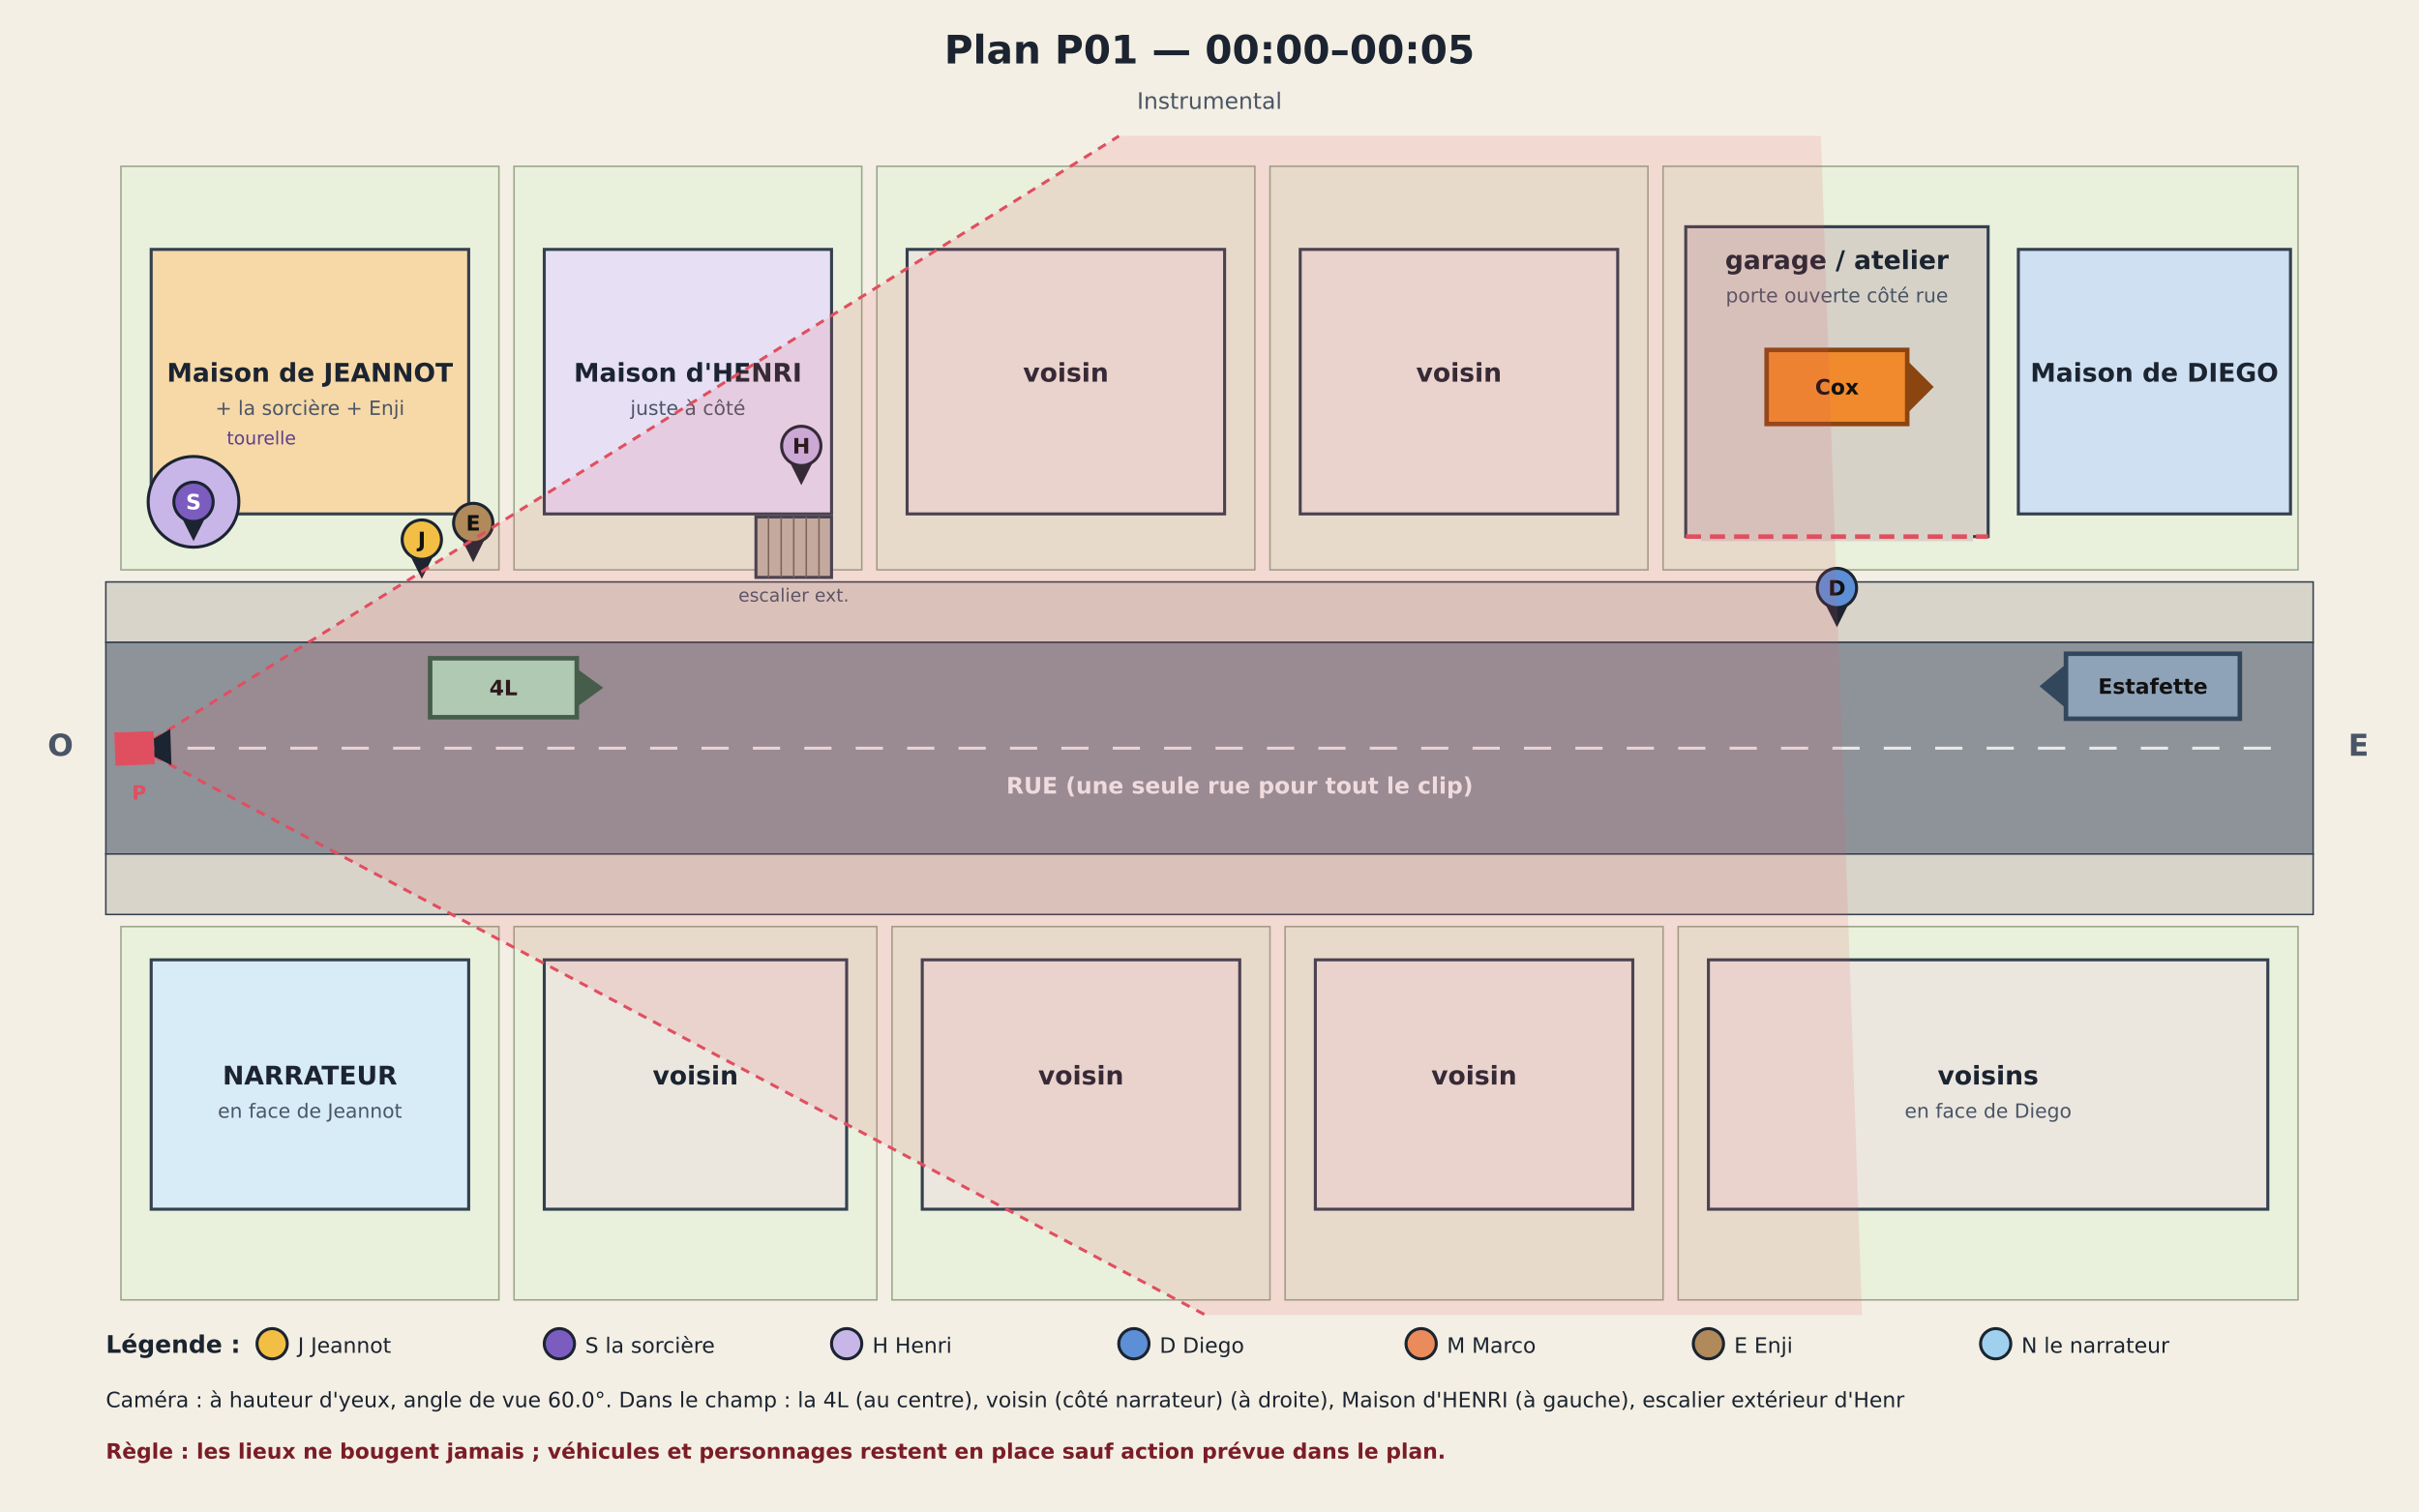
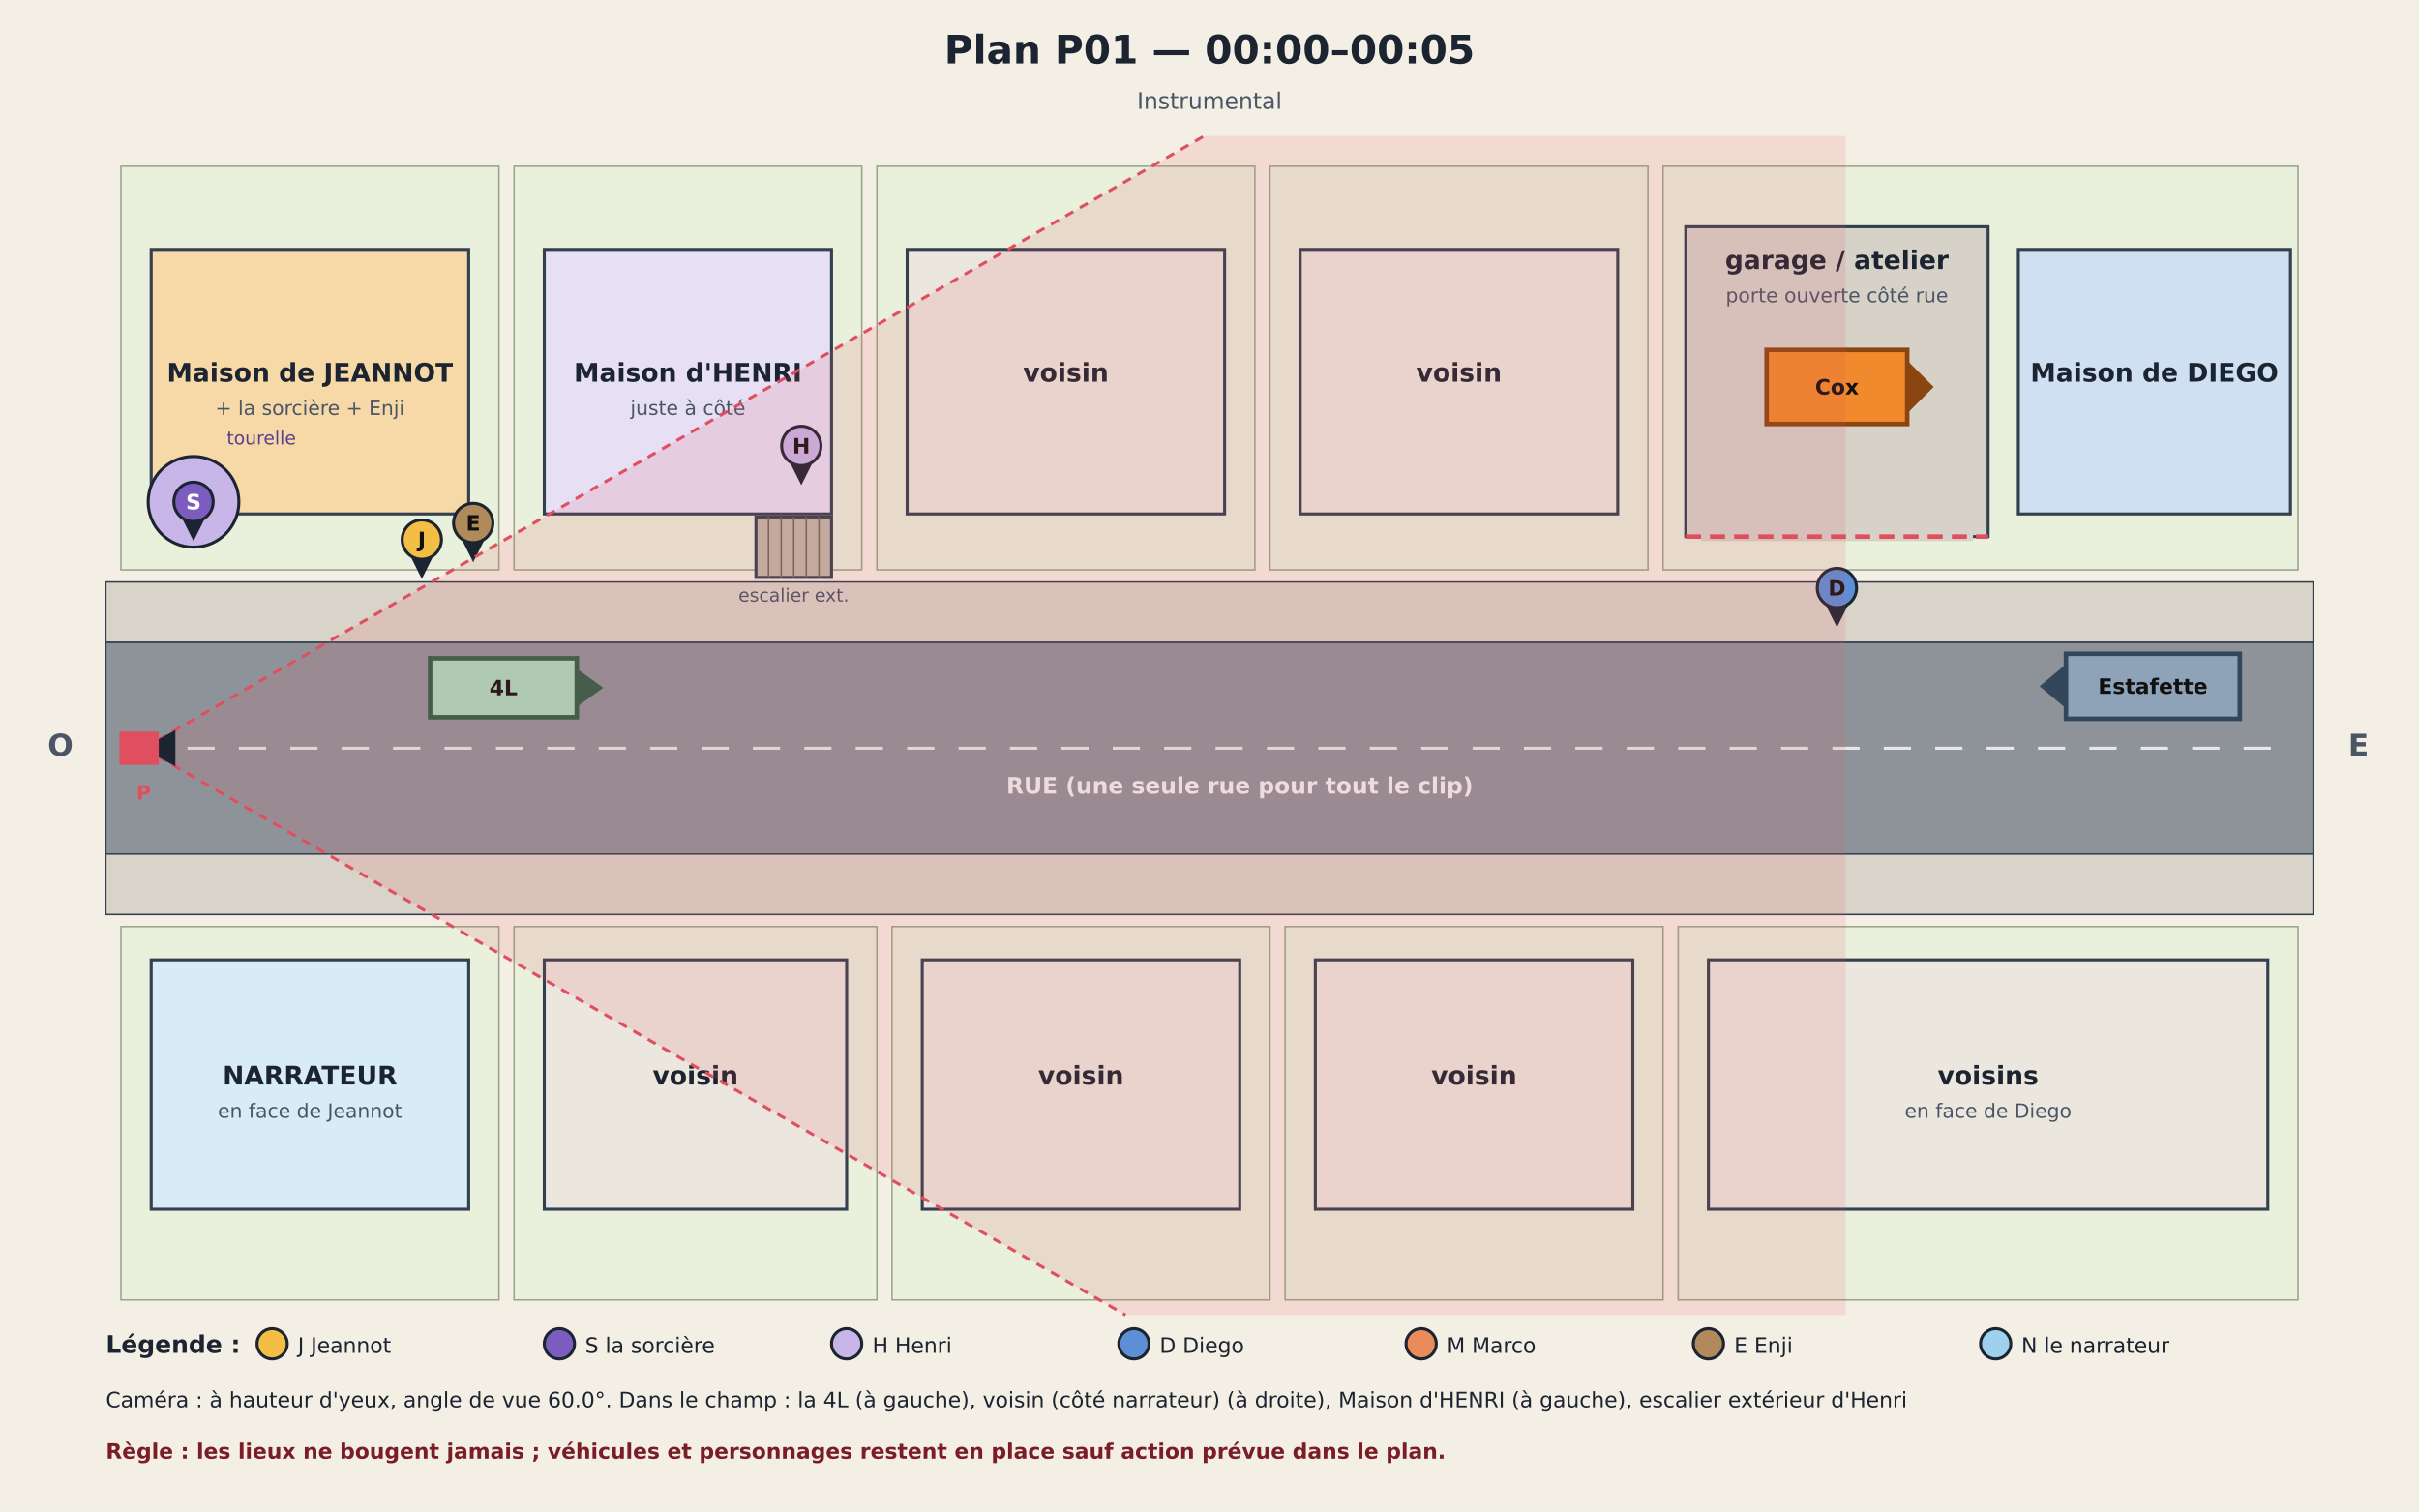
<svg xmlns="http://www.w3.org/2000/svg" width="1600" height="1000" viewBox="0 0 1600 1000" font-family="DejaVu Sans, Arial, sans-serif">
  <defs>
    <clipPath id="zone">
      <rect x="0" y="90" width="1600" height="780" />
    </clipPath>
  </defs>
  <rect x="0.0" y="0.0" width="1600.0" height="1000.0" rx="0" fill="#f4efe4" stroke="none" stroke-width="0" />
  <rect x="70.0" y="385.0" width="1460.0" height="40.0" rx="0" fill="#d9d4ca" stroke="#33404f" stroke-width="1" />
  <rect x="70.0" y="425.0" width="1460.0" height="140.0" rx="0" fill="#8e939a" stroke="#33404f" stroke-width="1" />
  <rect x="70.0" y="565.0" width="1460.0" height="40.0" rx="0" fill="#d9d4ca" stroke="#33404f" stroke-width="1" />
  <line x1="90.0" y1="495.0" x2="1510.0" y2="495.0" stroke="#e8e8e8" stroke-width="2" stroke-dasharray="18 16" />
  <text x="820.0" y="525.0" font-size="15" fill="#f1f1f1" text-anchor="middle" font-weight="bold">RUE (une seule rue pour tout le clip)</text>
  <rect x="80.0" y="110.0" width="250.0" height="267.0" rx="0" fill="#e9f0dc" stroke="#9aa58a" stroke-width="1" />
  <rect x="340.0" y="110.0" width="230.0" height="267.0" rx="0" fill="#e9f0dc" stroke="#9aa58a" stroke-width="1" />
  <rect x="580.0" y="110.0" width="250.0" height="267.0" rx="0" fill="#e9f0dc" stroke="#9aa58a" stroke-width="1" />
  <rect x="840.0" y="110.0" width="250.0" height="267.0" rx="0" fill="#e9f0dc" stroke="#9aa58a" stroke-width="1" />
  <rect x="1100.0" y="110.0" width="420.0" height="267.0" rx="0" fill="#e9f0dc" stroke="#9aa58a" stroke-width="1" />
  <rect x="80.0" y="613.0" width="250.0" height="247.0" rx="0" fill="#e9f0dc" stroke="#9aa58a" stroke-width="1" />
  <rect x="340.0" y="613.0" width="240.0" height="247.0" rx="0" fill="#e9f0dc" stroke="#9aa58a" stroke-width="1" />
  <rect x="590.0" y="613.0" width="250.0" height="247.0" rx="0" fill="#e9f0dc" stroke="#9aa58a" stroke-width="1" />
  <rect x="850.0" y="613.0" width="250.0" height="247.0" rx="0" fill="#e9f0dc" stroke="#9aa58a" stroke-width="1" />
  <rect x="1110.0" y="613.0" width="410.0" height="247.0" rx="0" fill="#e9f0dc" stroke="#9aa58a" stroke-width="1" />
  <rect x="100.0" y="165.0" width="210.0" height="175.0" rx="0" fill="#f7d9a8" stroke="#33404f" stroke-width="2" />
  <text x="205.0" y="252.5" font-size="17" fill="#1b2430" text-anchor="middle" font-weight="bold">Maison de JEANNOT</text>
  <text x="205.0" y="274.5" font-size="13" fill="#4a5566" text-anchor="middle">+ la sorcière + Enji</text>
  <rect x="360.0" y="165.0" width="190.0" height="175.0" rx="0" fill="#e7e0f5" stroke="#33404f" stroke-width="2" />
  <text x="455.0" y="252.5" font-size="17" fill="#1b2430" text-anchor="middle" font-weight="bold">Maison d'HENRI</text>
  <text x="455.0" y="274.5" font-size="13" fill="#4a5566" text-anchor="middle">juste à côté</text>
  <rect x="600.0" y="165.0" width="210.0" height="175.0" rx="0" fill="#ebe7df" stroke="#33404f" stroke-width="2" />
  <text x="705.0" y="252.5" font-size="17" fill="#1b2430" text-anchor="middle" font-weight="bold">voisin</text>
  <rect x="860.0" y="165.0" width="210.0" height="175.0" rx="0" fill="#ebe7df" stroke="#33404f" stroke-width="2" />
  <text x="965.0" y="252.5" font-size="17" fill="#1b2430" text-anchor="middle" font-weight="bold">voisin</text>
  <rect x="1115.0" y="150.0" width="200.0" height="205.0" rx="0" fill="#d7d2c8" stroke="#33404f" stroke-width="2" />
  <line x1="1125.0" y1="355.0" x2="1305.0" y2="355.0" stroke="#d7d2c8" stroke-width="6" />
  <line x1="1115.0" y1="355.0" x2="1315.0" y2="355.0" stroke="#e04f5f" stroke-width="3" stroke-dasharray="10 6" />
  <text x="1215.0" y="178.0" font-size="17" fill="#1b2430" text-anchor="middle" font-weight="bold">garage / atelier</text>
  <text x="1215.0" y="200.0" font-size="13" fill="#4a5566" text-anchor="middle">porte ouverte côté rue</text>
  <rect x="1335.0" y="165.0" width="180.0" height="175.0" rx="0" fill="#cfe0f2" stroke="#33404f" stroke-width="2" />
  <text x="1425.0" y="252.5" font-size="17" fill="#1b2430" text-anchor="middle" font-weight="bold">Maison de DIEGO</text>
  <rect x="100.0" y="635.0" width="210.0" height="165.0" rx="0" fill="#d8ecf7" stroke="#33404f" stroke-width="2" />
  <text x="205.0" y="717.5" font-size="17" fill="#1b2430" text-anchor="middle" font-weight="bold">NARRATEUR</text>
  <text x="205.0" y="739.5" font-size="13" fill="#4a5566" text-anchor="middle">en face de Jeannot</text>
  <rect x="360.0" y="635.0" width="200.0" height="165.0" rx="0" fill="#ebe7df" stroke="#33404f" stroke-width="2" />
  <text x="460.0" y="717.5" font-size="17" fill="#1b2430" text-anchor="middle" font-weight="bold">voisin</text>
  <rect x="610.0" y="635.0" width="210.0" height="165.0" rx="0" fill="#ebe7df" stroke="#33404f" stroke-width="2" />
  <text x="715.0" y="717.5" font-size="17" fill="#1b2430" text-anchor="middle" font-weight="bold">voisin</text>
  <rect x="870.0" y="635.0" width="210.0" height="165.0" rx="0" fill="#ebe7df" stroke="#33404f" stroke-width="2" />
  <text x="975.0" y="717.5" font-size="17" fill="#1b2430" text-anchor="middle" font-weight="bold">voisin</text>
  <rect x="1130.0" y="635.0" width="370.0" height="165.0" rx="0" fill="#ebe7df" stroke="#33404f" stroke-width="2" />
  <text x="1315.0" y="717.5" font-size="17" fill="#1b2430" text-anchor="middle" font-weight="bold">voisins</text>
  <text x="1315.0" y="739.5" font-size="13" fill="#4a5566" text-anchor="middle">en face de Diego</text>
  <circle cx="128.0" cy="332.0" r="30" fill="#c9b6e8" stroke="#1b2430" stroke-width="2" />
  <text x="150.0" y="294.0" font-size="12" fill="#5b3f8c" text-anchor="start">tourelle</text>
  <rect x="500.0" y="342.0" width="50.0" height="40.0" rx="0" fill="#bfb7a8" stroke="#33404f" stroke-width="2" />
  <line x1="508.3" y1="342.0" x2="508.3" y2="382.0" stroke="#6e6658" stroke-width="1" />
  <line x1="516.7" y1="342.0" x2="516.7" y2="382.0" stroke="#6e6658" stroke-width="1" />
  <line x1="525.0" y1="342.0" x2="525.0" y2="382.0" stroke="#6e6658" stroke-width="1" />
  <line x1="533.3" y1="342.0" x2="533.3" y2="382.0" stroke="#6e6658" stroke-width="1" />
  <line x1="541.7" y1="342.0" x2="541.7" y2="382.0" stroke="#6e6658" stroke-width="1" />
  <text x="525.0" y="398.0" font-size="12" fill="#4a5566" text-anchor="middle">escalier ext.</text>
  <text x="40.0" y="500.0" font-size="20" fill="#4a5566" text-anchor="middle" font-weight="bold">O</text>
  <text x="1560.0" y="500.0" font-size="20" fill="#4a5566" text-anchor="middle" font-weight="bold">E</text>
  <polygon points="283.0,434.0 383.0,434.0 383.0,476.0 283.0,476.0" fill="#2c5f47" fill-opacity="1.0" />
  <polygon points="286.0,437.0 380.0,437.0 380.0,473.0 286.0,473.0" fill="#a8dcc0" fill-opacity="1.0" />
  <polygon points="381.0,442.0 399.0,455.0 381.0,468.0" fill="#2c5f47" fill-opacity="1.0" />
  <text x="333.0" y="460.0" font-size="14" fill="#111" text-anchor="middle" font-weight="bold">4L</text>
  <polygon points="1483.0,477.0 1365.0,477.0 1365.0,431.0 1483.0,431.0" fill="#33475c" fill-opacity="1.0" />
  <polygon points="1480.0,474.0 1368.0,474.0 1368.0,434.0 1480.0,434.0" fill="#8fa3b8" fill-opacity="1.0" />
  <polygon points="1367.0,469.0 1349.0,454.0 1367.0,439.0" fill="#33475c" fill-opacity="1.0" />
  <text x="1424.0" y="459.0" font-size="14" fill="#111" text-anchor="middle" font-weight="bold">Estafette</text>
  <polygon points="1167.0,230.0 1263.0,230.0 1263.0,282.0 1167.0,282.0" fill="#8a4510" fill-opacity="1.0" />
  <polygon points="1170.0,233.0 1260.0,233.0 1260.0,279.0 1170.0,279.0" fill="#f08a2c" fill-opacity="1.0" />
  <polygon points="1261.0,238.0 1279.0,256.0 1261.0,274.0" fill="#8a4510" fill-opacity="1.0" />
  <text x="1215.0" y="261.0" font-size="14" fill="#111" text-anchor="middle" font-weight="bold">Cox</text>
  <polygon points="287.0,367.0 279.0,383.0 271.0,367.0" fill="#1b2430" fill-opacity="1.0" />
  <circle cx="279.0" cy="357.0" r="13" fill="#f2bf44" stroke="#1b2430" stroke-width="2" />
  <text x="279.0" y="362.0" font-size="14" fill="#111" text-anchor="middle" font-weight="bold">J</text>
  <polygon points="321.0,356.0 313.0,372.0 305.0,356.0" fill="#1b2430" fill-opacity="1.0" />
  <circle cx="313.0" cy="346.0" r="13" fill="#b08a5a" stroke="#1b2430" stroke-width="2" />
  <text x="313.0" y="351.0" font-size="14" fill="#111" text-anchor="middle" font-weight="bold">E</text>
  <polygon points="136.0,342.0 128.0,358.0 120.0,342.0" fill="#1b2430" fill-opacity="1.0" />
  <circle cx="128.0" cy="332.0" r="13" fill="#7d5cc0" stroke="#1b2430" stroke-width="2" />
  <text x="128.0" y="337.0" font-size="14" fill="#fff" text-anchor="middle" font-weight="bold">S</text>
  <polygon points="538.0,305.0 530.0,321.0 522.0,305.0" fill="#1b2430" fill-opacity="1.0" />
  <circle cx="530.0" cy="295.0" r="13" fill="#c9b6e8" stroke="#1b2430" stroke-width="2" />
  <text x="530.0" y="300.0" font-size="14" fill="#111" text-anchor="middle" font-weight="bold">H</text>
  <polygon points="1223.0,399.0 1215.0,415.0 1207.0,399.0" fill="#1b2430" fill-opacity="1.0" />
  <circle cx="1215.0" cy="389.0" r="13" fill="#5d8fd6" stroke="#1b2430" stroke-width="2" />
  <text x="1215.0" y="394.0" font-size="14" fill="#111" text-anchor="middle" font-weight="bold">D</text>
-   <polygon points="92.0,495.0 1194.5,-193.9 1239.8,1105.3" fill="#e04f5f" fill-opacity="0.14" clip-path="url(#zone)" />
-   <line x1="92.0" y1="495.0" x2="740.1" y2="90.0" stroke="#e04f5f" stroke-width="2" stroke-dasharray="6 5" />
-   <line x1="92.0" y1="495.0" x2="797.3" y2="870.0" stroke="#e04f5f" stroke-width="2" stroke-dasharray="6 5" />
-   <polygon points="75.6,484.6 101.6,483.7 102.4,505.6 76.4,506.6" fill="#e04f5f" fill-opacity="1.0" />
-   <polygon points="101.8,488.7 112.6,482.3 113.4,506.3 102.2,500.6" fill="#1b2430" fill-opacity="1.0" />
-   <text x="92.0" y="529.0" font-size="13" fill="#e04f5f" text-anchor="middle" font-weight="bold">P</text>
+   <polygon points="95.0,495.0 1220.8,-155.0 1220.8,1145.0" fill="#e04f5f" fill-opacity="0.14" clip-path="url(#zone)" />
+   <line x1="95.0" y1="495.0" x2="796.5" y2="90.0" stroke="#e04f5f" stroke-width="2" stroke-dasharray="6 5" />
+   <line x1="95.0" y1="495.0" x2="744.5" y2="870.0" stroke="#e04f5f" stroke-width="2" stroke-dasharray="6 5" />
+   <polygon points="79.0,484.0 105.0,484.0 105.0,506.0 79.0,506.0" fill="#e04f5f" fill-opacity="1.0" />
+   <polygon points="105.0,489.0 116.0,483.0 116.0,507.0 105.0,501.0" fill="#1b2430" fill-opacity="1.0" />
+   <text x="95.0" y="529.0" font-size="13" fill="#e04f5f" text-anchor="middle" font-weight="bold">P</text>
  <text x="800.0" y="42.0" font-size="26" fill="#1b2430" text-anchor="middle" font-weight="bold">Plan P01 — 00:00–00:05</text>
  <text x="800.0" y="72.0" font-size="15" fill="#4a5566" text-anchor="middle">Instrumental</text>
  <text x="70.0" y="895.0" font-size="16" fill="#1b2430" text-anchor="start" font-weight="bold">Légende :</text>
  <circle cx="180.0" cy="889.0" r="10" fill="#f2bf44" stroke="#1b2430" stroke-width="2" />
  <text x="197.0" y="895.0" font-size="14" fill="#1b2430" text-anchor="start">J  Jeannot</text>
  <circle cx="370.0" cy="889.0" r="10" fill="#7d5cc0" stroke="#1b2430" stroke-width="2" />
  <text x="387.0" y="895.0" font-size="14" fill="#1b2430" text-anchor="start">S  la sorcière</text>
  <circle cx="560.0" cy="889.0" r="10" fill="#c9b6e8" stroke="#1b2430" stroke-width="2" />
  <text x="577.0" y="895.0" font-size="14" fill="#1b2430" text-anchor="start">H  Henri</text>
  <circle cx="750.0" cy="889.0" r="10" fill="#5d8fd6" stroke="#1b2430" stroke-width="2" />
  <text x="767.0" y="895.0" font-size="14" fill="#1b2430" text-anchor="start">D  Diego</text>
  <circle cx="940.0" cy="889.0" r="10" fill="#e98b5a" stroke="#1b2430" stroke-width="2" />
  <text x="957.0" y="895.0" font-size="14" fill="#1b2430" text-anchor="start">M  Marco</text>
  <circle cx="1130.0" cy="889.0" r="10" fill="#b08a5a" stroke="#1b2430" stroke-width="2" />
  <text x="1147.0" y="895.0" font-size="14" fill="#1b2430" text-anchor="start">E  Enji</text>
  <circle cx="1320.0" cy="889.0" r="10" fill="#9fd1ee" stroke="#1b2430" stroke-width="2" />
  <text x="1337.0" y="895.0" font-size="14" fill="#1b2430" text-anchor="start">N  le narrateur</text>
-   <text x="70.0" y="931.0" font-size="14" fill="#1b2430" text-anchor="start">Caméra : à hauteur d'yeux, angle de vue 60.0°. Dans le champ : la 4L (au centre), voisin (côté narrateur) (à droite), Maison d'HENRI (à gauche), escalier extérieur d'Henr</text>
+   <text x="70.0" y="931.0" font-size="14" fill="#1b2430" text-anchor="start">Caméra : à hauteur d'yeux, angle de vue 60.0°. Dans le champ : la 4L (à gauche), voisin (côté narrateur) (à droite), Maison d'HENRI (à gauche), escalier extérieur d'Henri</text>
  <text x="70.0" y="965.0" font-size="14" fill="#7a1d27" text-anchor="start" font-weight="bold">Règle : les lieux ne bougent jamais ; véhicules et personnages restent en place sauf action prévue dans le plan.</text>
</svg>
